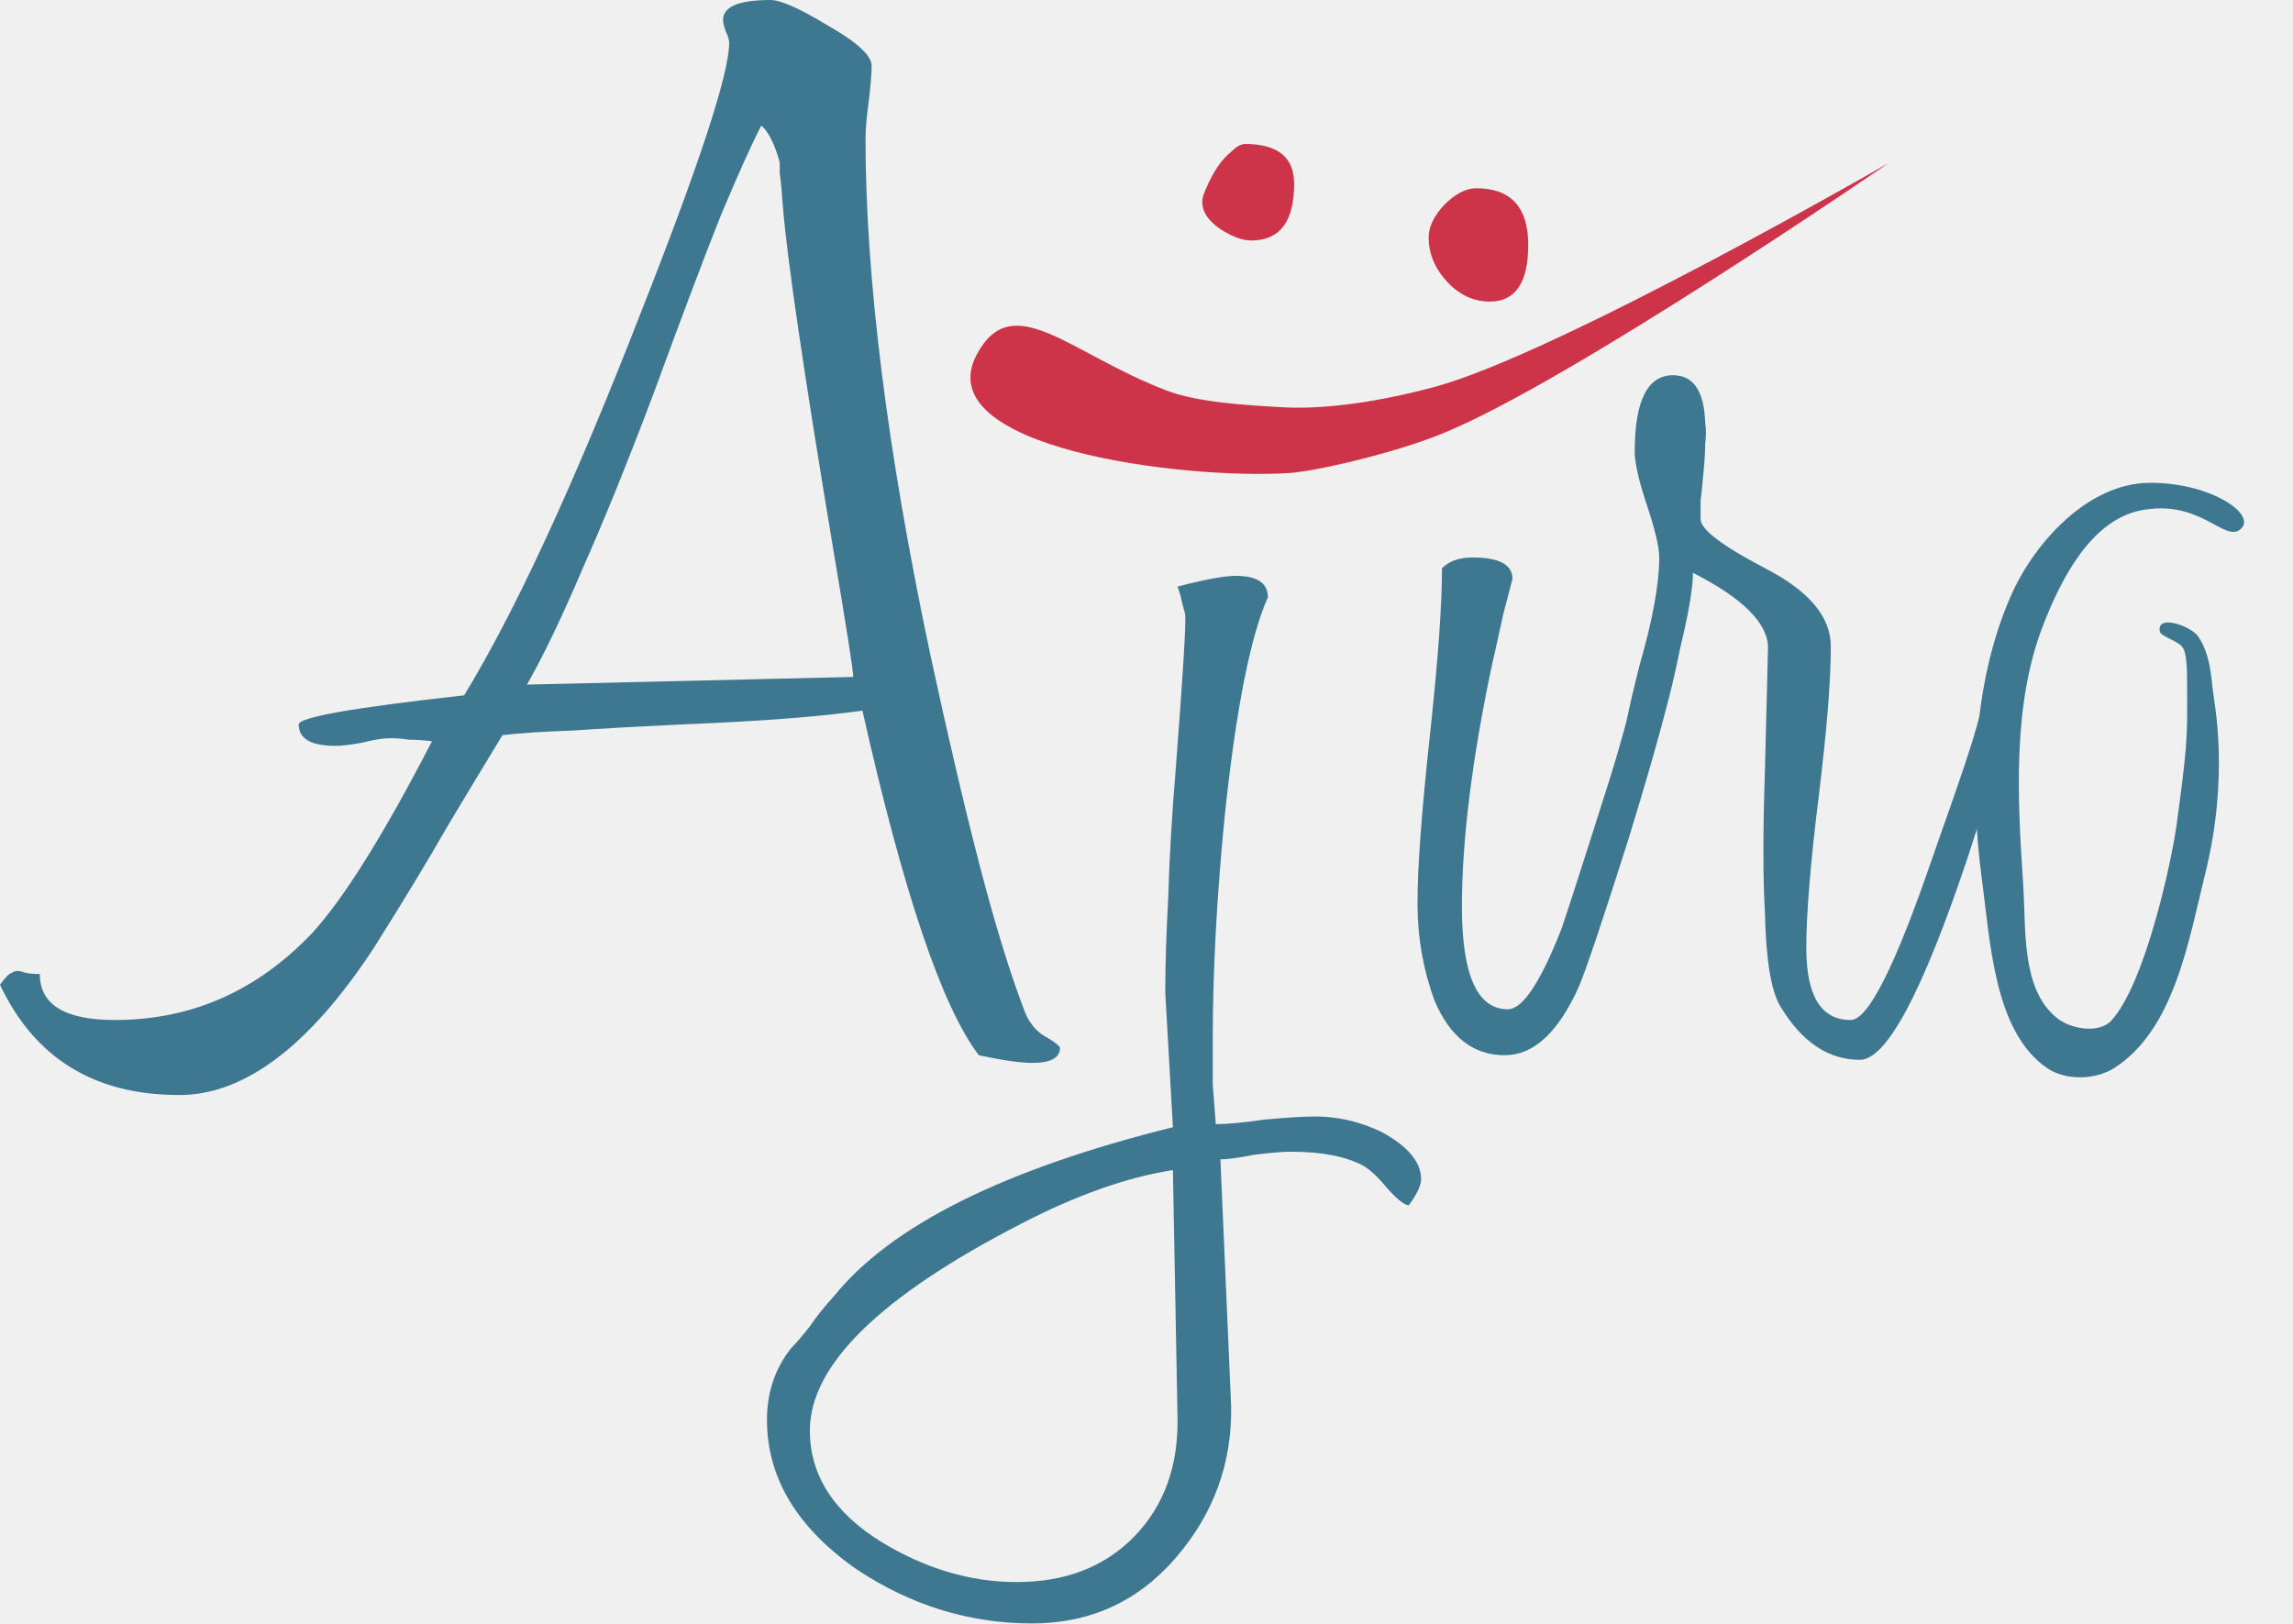
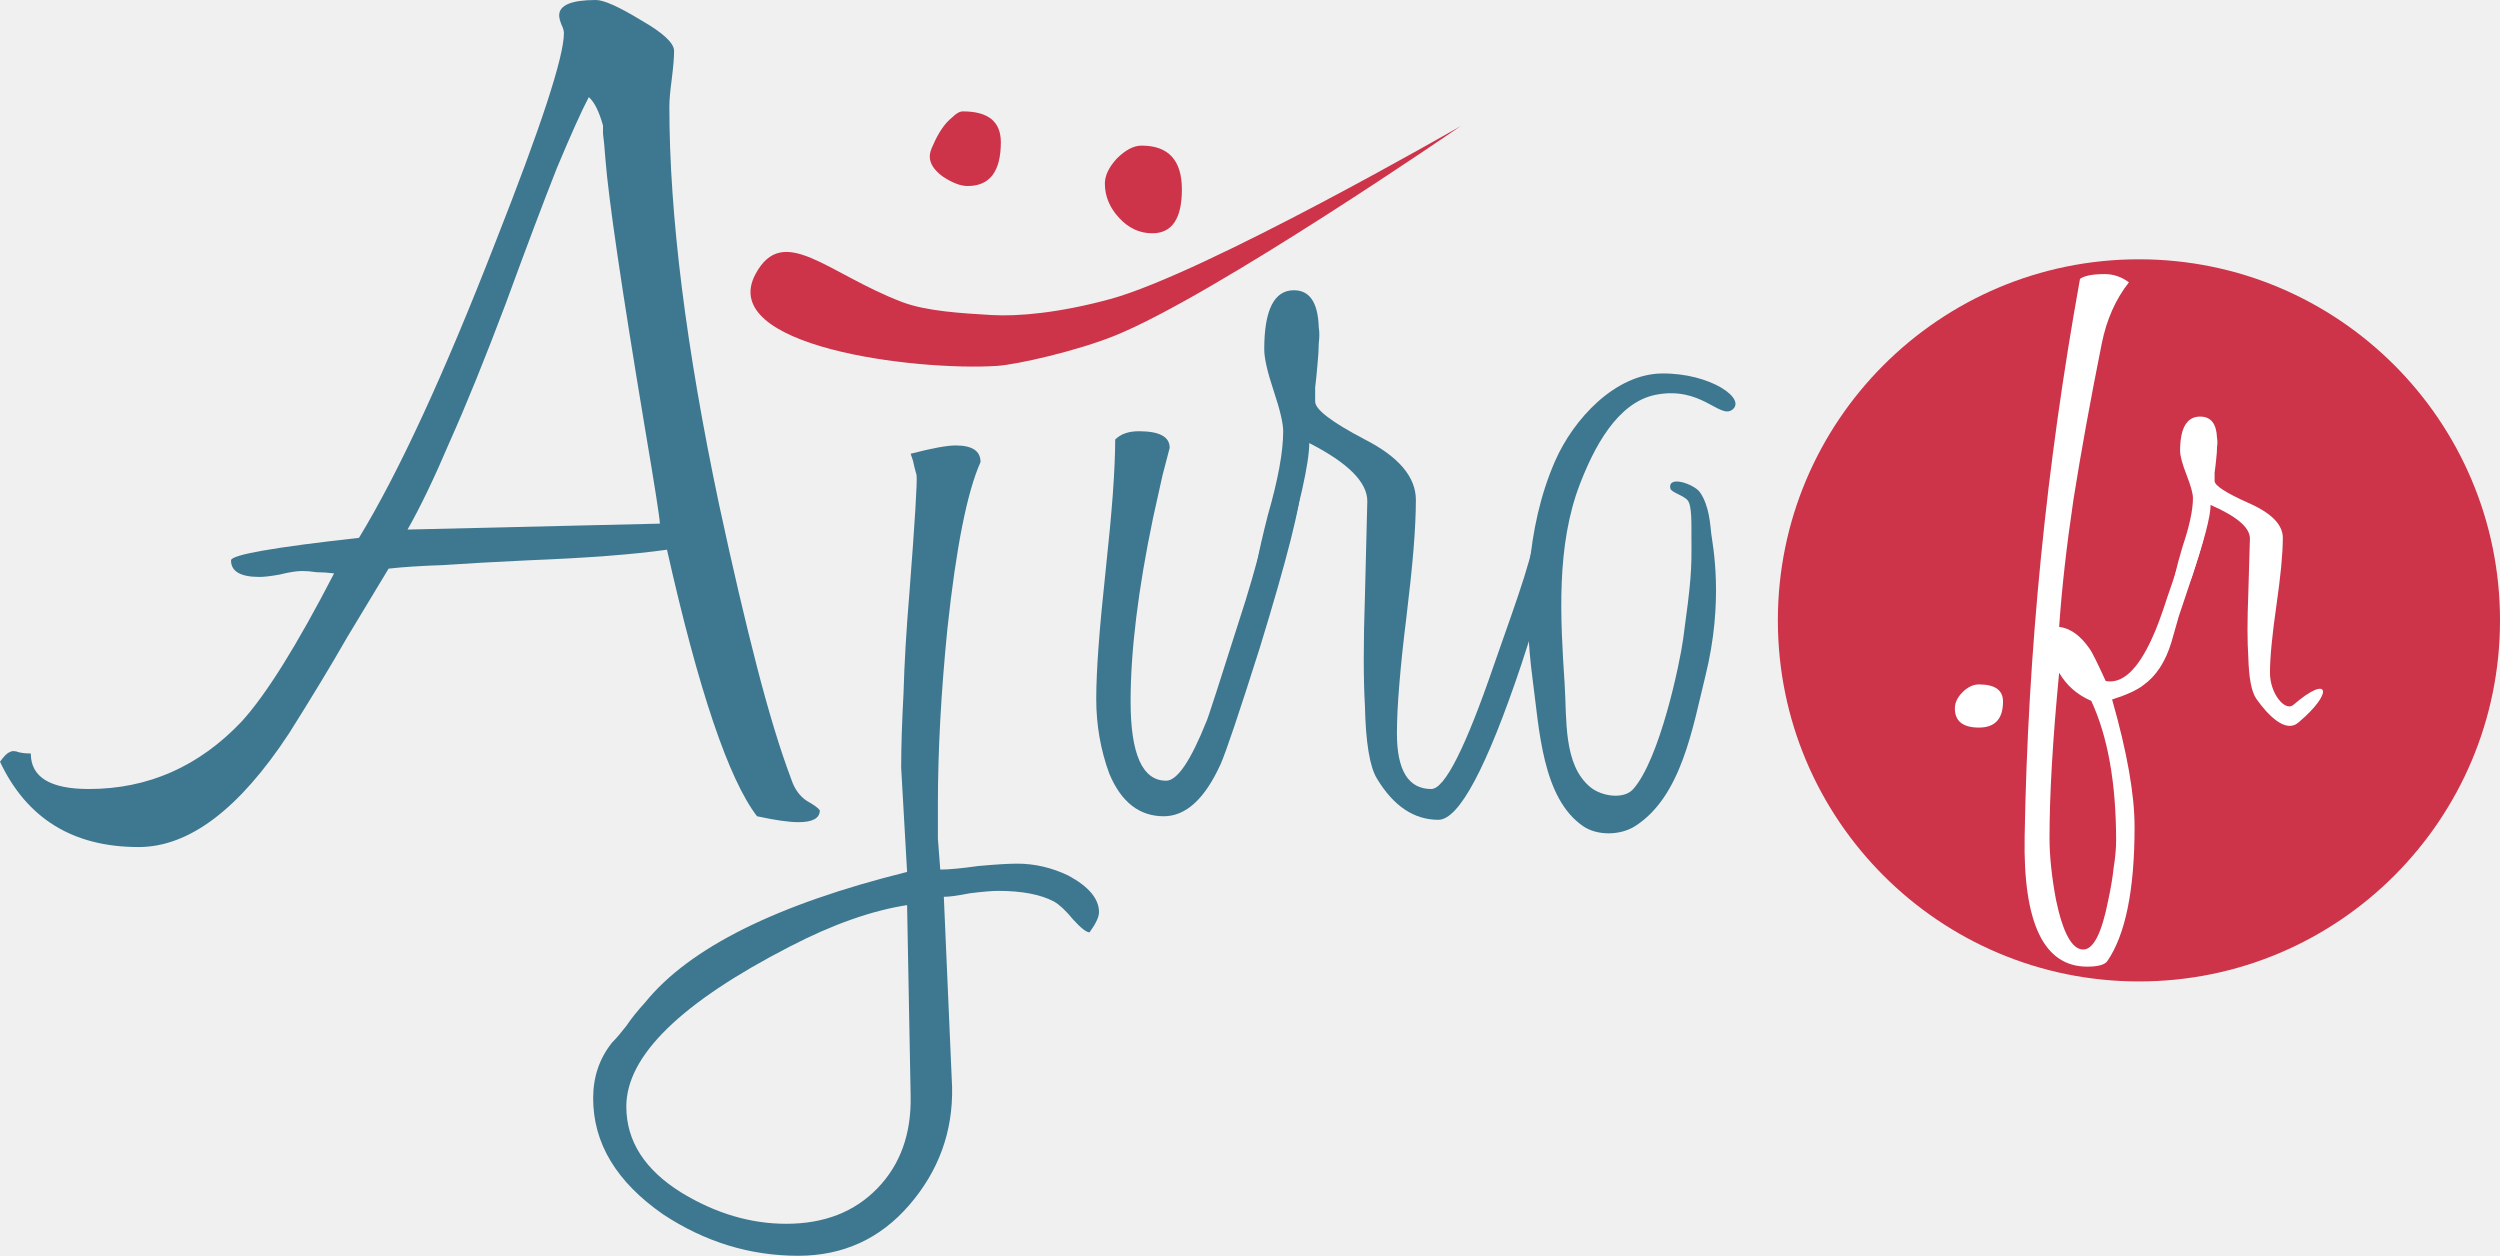
- <svg xmlns="http://www.w3.org/2000/svg" width="136.515mm" height="96.673mm" viewBox="0 0 483.716 342.543" id="svg2" version="1.1">
+ <svg xmlns="http://www.w3.org/2000/svg" width="192.457mm" height="96.673mm" viewBox="0 0 681.934 342.543" id="svg2" version="1.1">
  <defs id="defs4" />
-   <g id="layer1" transform="translate(-60.51714,-277.4051)">
+   <g id="layer1" transform="translate(-60.51716,-277.4051)">
    <path id="path4141" style="font-style:normal;font-variant:normal;font-weight:300;font-stretch:normal;font-size:medium;line-height:100%;font-family:'Honey Script';-inkscape-font-specification:'Honey Script Light';text-align:start;letter-spacing:0px;word-spacing:0px;writing-mode:lr-tb;text-anchor:start;fill:#3d7890;fill-opacity:1;stroke:none;stroke-width:1px;stroke-linecap:butt;stroke-linejoin:miter;stroke-opacity:1" d="m 284.139,498.442 q 0,3.232 -5.817,3.232 -3.878,0 -11.31,-1.616 -11.634,-15.188 -24.56,-72.71 -13.572,1.939 -38.132,2.908 -13.572,0.646 -22.944,1.293 -9.371,0.323 -14.865,0.969 -4.524,7.433 -11.31,18.743 -6.463,11.31 -15.835,26.175 -20.359,31.023 -41.041,31.023 -26.822,0 -37.809,-23.267 1.616,-2.262 2.585,-2.585 0.969,-0.646 2.585,0 1.293,0.323 3.232,0.323 0,9.695 15.835,9.695 24.237,0 41.687,-18.42 10.018,-10.987 25.206,-40.394 -2.585,-0.323 -4.847,-0.323 -1.939,-0.323 -3.878,-0.323 -2.262,0 -6.14,0.969 -3.555,0.646 -5.494,0.646 -7.756,0 -7.756,-4.524 0,-2.262 34.901,-6.14 16.158,-26.499 37.163,-80.465 18.743,-47.504 18.743,-57.198 0,-0.969 -0.646,-2.262 -0.646,-1.616 -0.646,-2.585 0,-4.201 10.018,-4.201 3.232,0 12.28,5.494 9.048,5.17 9.048,8.402 0,2.585 -0.646,7.756 -0.646,4.847 -0.646,7.433 0,44.272 13.572,108.58 5.494,25.529 10.341,44.272 4.847,18.743 9.371,30.7 1.293,3.878 4.201,5.817 2.908,1.616 3.555,2.585 z M 236.313,393.417 q -9.371,-56.229 -10.664,-72.71 -0.323,-4.524 -0.646,-6.786 0,-2.262 0,-2.262 -1.616,-5.817 -3.878,-7.756 -2.908,5.494 -8.725,19.389 -5.494,13.896 -13.896,36.84 -8.402,22.298 -15.188,37.486 -6.463,15.188 -11.634,24.237 l 68.832,-1.616 q 0,-1.939 -4.201,-26.822 z" />
    <path id="path4143" style="font-style:normal;font-variant:normal;font-weight:300;font-stretch:normal;font-size:medium;line-height:100%;font-family:'Honey Script';-inkscape-font-specification:'Honey Script Light';text-align:start;letter-spacing:0px;word-spacing:0px;writing-mode:lr-tb;text-anchor:start;fill:#3d7890;fill-opacity:1;stroke:none;stroke-width:1px;stroke-linecap:butt;stroke-linejoin:miter;stroke-opacity:1" d="m 360.298,526.233 c 0,1.293 -0.862,3.124 -2.585,5.494 -0.862,0 -2.37,-1.185 -4.524,-3.555 -1.939,-2.37 -3.662,-3.986 -5.17,-4.847 -3.662,-1.939 -8.725,-2.908 -15.188,-2.908 -1.723,0 -4.309,0.215 -7.756,0.646 -3.232,0.646 -5.601,0.969 -7.109,0.969 l 2.262,52.028 c 0.215,12.064 -3.662,22.728 -11.634,31.992 -7.971,9.264 -18.097,13.896 -30.376,13.896 -13.142,0 -25.421,-3.77 -36.84,-11.31 -12.711,-8.833 -19.066,-19.389 -19.066,-31.669 0,-5.817 1.723,-10.88 5.17,-15.188 1.077,-1.077 2.37,-2.585 3.878,-4.524 1.293,-1.939 3.016,-4.093 5.17,-6.463 12.064,-14.865 35.87,-26.714 71.417,-35.547 l -1.616,-28.438 c 0,-5.601 0.215,-12.388 0.646,-20.359 0.215,-7.971 0.754,-17.127 1.616,-27.468 1.508,-19.605 2.154,-30.269 1.939,-31.992 -0.431,-1.508 -0.754,-2.801 -0.969,-3.878 l -0.646,-1.939 c 5.817,-1.508 9.91,-2.262 12.28,-2.262 4.524,0 6.786,1.508 6.786,4.524 -3.662,8.187 -6.679,23.375 -9.048,45.565 -0.862,8.617 -1.508,16.912 -1.939,24.883 -0.431,7.971 -0.646,15.619 -0.646,22.944 l 0,9.371 c 0.215,3.016 0.431,5.817 0.646,8.402 2.37,0 5.817,-0.323 10.341,-0.969 4.74,-0.431 8.294,-0.646 10.664,-0.646 4.74,0 9.371,1.077 13.896,3.232 5.601,3.016 8.402,6.355 8.402,10.018 z m -52.351,-1.939 c -9.695,1.508 -20.359,5.278 -31.992,11.31 -29.73,15.296 -44.595,29.838 -44.595,43.626 0,9.479 5.063,17.343 15.188,23.59 9.264,5.601 18.743,8.402 28.438,8.402 10.341,0 18.635,-3.232 24.883,-9.695 6.248,-6.463 9.264,-14.865 9.048,-25.206 z" />
    <path id="path4145" style="font-style:normal;font-variant:normal;font-weight:300;font-stretch:normal;font-size:medium;line-height:100%;font-family:'Honey Script';-inkscape-font-specification:'Honey Script Light';text-align:start;letter-spacing:0px;word-spacing:0px;writing-mode:lr-tb;text-anchor:start;fill:#3d7890;fill-opacity:1;stroke:none;stroke-width:1px;stroke-linecap:butt;stroke-linejoin:miter;stroke-opacity:1" d="m 415.448,409.252 c 0,5.386 -3.77,20.359 -11.31,44.918 -5.601,17.666 -9.156,28.222 -10.664,31.669 -4.309,9.479 -9.479,14.219 -15.511,14.219 -6.679,0 -11.634,-3.878 -14.865,-11.634 -2.37,-6.463 -3.555,-13.249 -3.555,-20.359 0,-3.878 0.215,-8.725 0.646,-14.542 0.431,-5.817 1.077,-12.711 1.939,-20.682 0.862,-7.971 1.508,-14.865 1.939,-20.682 0.431,-6.032 0.646,-10.987 0.646,-14.865 1.508,-1.508 3.662,-2.262 6.463,-2.262 5.601,0 8.402,1.508 8.402,4.524 -0.431,1.723 -1.077,4.201 -1.939,7.433 -0.646,3.016 -1.508,6.894 -2.585,11.634 -4.093,19.605 -6.14,36.301 -6.14,50.089 0,14.434 3.232,21.651 9.695,21.651 3.016,0 6.679,-5.386 10.987,-16.158 0.215,-0.215 3.77,-11.203 10.664,-32.962 1.077,-3.447 2.262,-7.54 3.555,-12.28 1.293,-4.74 2.693,-10.233 4.201,-16.481 1.293,-5.17 2.801,-7.756 4.524,-7.756 1.939,0 2.908,1.508 2.908,4.524 z" />
    <path id="path4147" style="font-style:normal;font-variant:normal;font-weight:300;font-stretch:normal;font-size:medium;line-height:100%;font-family:'Honey Script';-inkscape-font-specification:'Honey Script Light';text-align:start;letter-spacing:0px;word-spacing:0px;writing-mode:lr-tb;text-anchor:start;fill:#3d7890;fill-opacity:1;stroke:none;stroke-width:1px;stroke-linecap:butt;stroke-linejoin:miter;stroke-opacity:1" d="m 452.873,501.027 c -6.679,0 -12.28,-3.77 -16.804,-11.31 -1.939,-3.232 -3.016,-9.802 -3.232,-19.712 -0.431,-7.325 -0.431,-17.343 0,-30.053 l 0.646,-25.852 c 0,-5.17 -5.278,-10.449 -15.835,-15.835 0,5.386 -2.585,16.912 -7.756,34.577 0,0.215 -0.539,1.4 -1.616,3.555 -1.077,1.939 -1.616,3.016 -1.616,3.232 l -4.201,-1.293 c 0,-3.447 1.293,-10.233 3.878,-20.359 2.801,-9.695 4.201,-17.343 4.201,-22.944 0,-2.154 -0.862,-5.817 -2.585,-10.987 -1.723,-5.17 -2.585,-8.941 -2.585,-11.31 0,-10.772 2.693,-16.158 8.079,-16.158 4.309,0 6.571,3.339 6.786,10.018 0.215,1.293 0.215,2.801 0,4.524 0,1.508 -0.108,3.339 -0.323,5.494 -0.215,2.585 -0.431,4.74 -0.646,6.463 l 0,3.878 c 0,2.154 4.524,5.601 13.572,10.341 9.264,4.74 13.896,10.233 13.896,16.481 0,3.662 -0.215,8.187 -0.646,13.572 -0.431,5.17 -1.077,11.31 -1.939,18.42 -0.862,6.894 -1.508,13.034 -1.939,18.42 -0.431,5.17 -0.646,9.587 -0.646,13.249 0,10.125 3.124,15.188 9.371,15.188 3.662,0 9.371,-11.31 17.127,-33.931 7.325,-20.897 10.623,-29.59 11.916,-39.716 0.646,-4.955 4.932,-14.504 7.302,-14.504 1.723,0 0.817,1.868 0.817,5.1 0,7.325 -4.201,23.698 -12.603,49.119 -9.479,28.222 -17.019,42.333 -22.621,42.333 z" />
    <path d="m 333.52,316.191 c 0,7.971 -3.016,11.957 -9.048,11.957 -1.939,0 -4.201,-0.862 -6.786,-2.585 -2.37,-1.723 -3.555,-3.555 -3.555,-5.494 0,-0.862 0.323,-1.939 0.969,-3.232 0.646,-1.508 1.4,-2.908 2.262,-4.201 0.862,-1.293 1.831,-2.37 2.908,-3.232 1.077,-1.077 2.047,-1.616 2.908,-1.616 6.894,0 10.341,2.801 10.341,8.402 z" style="font-style:normal;font-variant:normal;font-weight:300;font-stretch:normal;font-size:323.154px;line-height:100%;font-family:'Honey Script';-inkscape-font-specification:'Honey Script Light';text-align:start;letter-spacing:0px;word-spacing:0px;writing-mode:lr-tb;text-anchor:start;fill:#cd3349;fill-opacity:1;stroke:none;stroke-width:1px;stroke-linecap:butt;stroke-linejoin:miter;stroke-opacity:1" id="path4143-9" />
    <path style="fill:#cd3349;fill-opacity:1;fill-rule:evenodd;stroke:none;stroke-width:1px;stroke-linecap:butt;stroke-linejoin:miter;stroke-opacity:1" d="m 266.594,352.174 c 7.56,-14.097 19.549,-0.164 39.993,7.62 6.671,2.54 16.499,3.071 24.397,3.542 7.192,0.429 18.425,-0.561 32.311,-4.336 25.959,-7.057 95.674,-47.217 95.674,-47.217 0,0 -67.128,46.165 -94.322,57.166 -10.3,4.167 -26.723,7.923 -32.235,8.27 -22.38,1.412 -76.416,-5.282 -65.818,-25.045 z" id="path4175" />
    <path d="m 382.901,329.081 c 0,7.971 -2.693,11.957 -8.079,11.957 -3.447,0 -6.463,-1.4 -9.048,-4.201 -2.585,-2.801 -3.878,-5.924 -3.878,-9.371 0,-2.154 1.077,-4.416 3.232,-6.786 2.37,-2.37 4.632,-3.555 6.786,-3.555 7.325,0 10.987,3.986 10.987,11.957 z" style="font-style:normal;font-variant:normal;font-weight:300;font-stretch:normal;font-size:323.154px;line-height:100%;font-family:'Honey Script';-inkscape-font-specification:'Honey Script Light';text-align:start;letter-spacing:0px;word-spacing:0px;writing-mode:lr-tb;text-anchor:start;fill:#cd3349;fill-opacity:1;stroke:none;stroke-width:1px;stroke-linecap:butt;stroke-linejoin:miter;stroke-opacity:1" id="path4145-0" />
    <path style="fill:#3d7890;fill-opacity:1;fill-rule:evenodd;stroke:none;stroke-width:1px;stroke-linecap:butt;stroke-linejoin:miter;stroke-opacity:1" d="m 513.823,379.279 c -12.638,0.146 -24.066,12.29 -29.168,23.991 -7.914,18.151 -8.694,39.974 -6.061,59.599 1.8,13.418 2.597,32.247 13.763,39.901 3.888,2.665 10.163,2.528 14.142,0 12.714,-8.079 15.734,-26.984 19.193,-40.911 5.122,-20.619 2.011,-35.684 1.605,-38.92 -0.254,-2.021 -0.468,-7.593 -3.101,-11.283 -1.571,-2.202 -8.828,-4.736 -8.051,-1.01 0.225,1.08 3.699,1.906 4.759,3.289 1.175,1.534 0.961,6.599 0.992,9.924 0.087,9.33 -0.076,11.87 -2.265,27.899 -0.893,6.543 -6.353,32.727 -13.637,40.911 -2.577,2.895 -8.614,1.946 -11.617,-0.505 -7.528,-6.146 -6.429,-18.587 -7.071,-28.284 -1.187,-17.921 -2.301,-37.667 4.167,-54.422 3.735,-9.677 10.062,-22.282 20.708,-24.37 12.272,-2.406 17.362,6.488 20.74,4.157 4.284,-2.957 -5.887,-10.118 -19.098,-9.965 z" id="path4216" />
-     <g style="font-style:normal;font-variant:normal;font-weight:300;font-stretch:normal;font-size:322.742px;line-height:100%;font-family:'Honey Script';-inkscape-font-specification:'Honey Script Light';text-align:start;letter-spacing:0px;word-spacing:0px;writing-mode:lr-tb;text-anchor:start;fill:#3d7890;fill-opacity:1;stroke:none;stroke-width:1px;stroke-linecap:butt;stroke-linejoin:miter;stroke-opacity:1" id="text4141" transform="translate(14,0)">
-       <path d="m 551.849,493.669 q 0,12.264 -9.682,12.264 -9.682,0 -9.682,-9.037 0,-3.873 2.905,-7.423 3.227,-3.873 6.778,-3.873 9.682,0 9.682,8.069 z" style="fill:#cd3349" id="path4146" />
-       <path d="m 633.164,412.015 q 0,3.873 -4.841,21.301 -3.55,12.264 -5.809,20.333 -1.936,8.069 -2.905,11.941 -3.55,13.878 -11.296,20.333 -3.873,3.55 -12.587,6.778 9.037,37.115 9.037,60.03 0,44.538 -10.973,63.257 -1.614,2.582 -8.069,2.582 -26.142,0 -25.174,-61.321 1.936,-131.033 22.269,-262.712 2.582,-2.259 10.005,-2.259 5.164,0 9.682,3.873 -8.069,11.941 -10.973,29.047 -6.778,39.697 -11.296,72.94 -4.196,32.92 -5.809,60.353 6.778,0.968 12.264,10.328 1.291,1.936 6.455,15.169 10.005,2.259 18.719,-20.333 2.582,-6.455 6.132,-19.365 3.873,-12.91 9.037,-32.597 0.968,-4.196 2.905,-4.196 3.227,0 3.227,4.518 z m -35.824,147.17 q 0,-40.665 -10.005,-65.839 -8.391,-4.196 -12.91,-13.232 -3.873,47.12 -3.873,77.781 0,6.455 0.645,13.555 0.645,7.423 1.936,15.492 4.196,23.56 10.973,23.56 6.132,0 10.005,-22.915 1.614,-8.714 2.259,-15.814 0.968,-7.1 0.968,-12.587 z" id="path4148" />
-       <path d="m 670.517,503.674 c -5.104,4.992 -12.264,-3.765 -16.783,-11.296 -1.936,-3.227 -3.012,-9.79 -3.227,-19.687 -0.43,-7.315 -0.43,-17.32 0,-30.015 l 0.645,-25.819 c 0,-5.164 -5.271,-10.435 -15.814,-15.814 0,5.379 -2.582,16.89 -7.746,34.533 0,0.215 -0.538,1.399 -1.614,3.55 -1.076,1.936 -1.614,3.012 -1.614,3.227 l -4.196,-1.291 c 0,-3.443 1.291,-10.22 3.873,-20.333 2.797,-9.682 4.196,-17.32 4.196,-22.915 0,-2.152 -0.861,-5.809 -2.582,-10.973 -1.721,-5.164 -2.582,-8.929 -2.582,-11.296 0,-10.758 2.69,-16.137 8.069,-16.137 4.303,0 6.562,3.335 6.778,10.005 0.215,1.291 0.215,2.797 0,4.518 0,1.506 -0.108,3.335 -0.323,5.487 -0.215,2.582 -0.43,4.734 -0.645,6.455 l 0,3.873 c 0,2.152 4.518,5.594 13.555,10.328 9.252,4.734 13.878,10.22 13.878,16.46 0,3.658 -0.215,8.176 -0.645,13.555 -0.43,5.164 -1.076,11.296 -1.936,18.396 -0.861,6.885 -1.506,13.017 -1.936,18.396 -0.43,5.164 -0.645,9.575 -0.645,13.232 0,10.113 6.231,18.345 9.36,15.169 14.589,-14.807 16.544,-5.894 1.936,8.391 z" id="path4150" />
+     <circle style="color:#000000;clip-rule:nonzero;display:inline;overflow:visible;visibility:visible;opacity:1;isolation:auto;mix-blend-mode:normal;color-interpolation:sRGB;color-interpolation-filters:linearRGB;solid-color:#000000;solid-opacity:1;fill:#cd3349;fill-opacity:1;fill-rule:nonzero;stroke:none;stroke-width:4;stroke-linecap:butt;stroke-linejoin:round;stroke-miterlimit:4;stroke-dasharray:none;stroke-dashoffset:0;stroke-opacity:1;color-rendering:auto;image-rendering:auto;shape-rendering:auto;text-rendering:auto;enable-background:accumulate" id="path4159" cx="643.961" cy="446.626" r="98.49" />
+     <g id="g4152" style="opacity:1;fill:#ffffff;fill-opacity:1" transform="matrix(0.6782057,0,0,0.5789638,223.1247,182.9518)">
+       <path d="m 565.849,493.669 q 0,12.264 -9.682,12.264 -9.682,0 -9.682,-9.037 0,-3.873 2.905,-7.423 3.227,-3.873 6.778,-3.873 9.682,0 9.682,8.069 z" style="font-style:normal;font-variant:normal;font-weight:300;font-stretch:normal;font-size:medium;line-height:100%;font-family:'Honey Script';-inkscape-font-specification:'Honey Script Light';text-align:start;letter-spacing:0px;word-spacing:0px;writing-mode:lr-tb;text-anchor:start;fill:#ffffff;fill-opacity:1;stroke:none;stroke-width:1px;stroke-linecap:butt;stroke-linejoin:miter;stroke-opacity:1" id="path4146" />
+       <path d="m 647.164,412.015 q 0,3.873 -4.841,21.301 -3.55,12.264 -5.809,20.333 -1.936,8.069 -2.905,11.941 -3.55,13.878 -11.296,20.333 -3.873,3.55 -12.587,6.778 9.037,37.115 9.037,60.03 0,44.538 -10.973,63.257 -1.614,2.582 -8.069,2.582 -26.142,0 -25.174,-61.321 1.936,-131.033 22.269,-262.712 2.582,-2.259 10.005,-2.259 5.164,0 9.682,3.873 -8.069,11.941 -10.973,29.047 -6.778,39.697 -11.296,72.94 -4.196,32.92 -5.809,60.353 6.778,0.968 12.264,10.328 1.291,1.936 6.455,15.169 10.005,2.259 18.719,-20.333 2.582,-6.455 6.132,-19.365 3.873,-12.91 9.037,-32.597 0.968,-4.196 2.905,-4.196 3.227,0 3.227,4.518 z m -35.824,147.17 q 0,-40.665 -10.005,-65.839 -8.391,-4.196 -12.91,-13.232 -3.873,47.12 -3.873,77.781 0,6.455 0.645,13.555 0.645,7.423 1.936,15.492 4.196,23.56 10.973,23.56 6.132,0 10.005,-22.915 1.614,-8.714 2.259,-15.814 0.968,-7.1 0.968,-12.587 z" id="path4148" style="font-style:normal;font-variant:normal;font-weight:300;font-stretch:normal;font-size:medium;line-height:100%;font-family:'Honey Script';-inkscape-font-specification:'Honey Script Light';text-align:start;letter-spacing:0px;word-spacing:0px;writing-mode:lr-tb;text-anchor:start;fill:#ffffff;fill-opacity:1;stroke:none;stroke-width:1px;stroke-linecap:butt;stroke-linejoin:miter;stroke-opacity:1" />
+       <path d="m 684.517,503.674 c -5.104,4.992 -12.264,-3.765 -16.783,-11.296 -1.936,-3.227 -3.012,-9.79 -3.227,-19.687 -0.43,-7.315 -0.43,-17.32 0,-30.015 l 0.645,-25.819 c 0,-5.164 -5.271,-10.435 -15.814,-15.814 0,5.379 -2.582,16.89 -7.746,34.533 0,0.215 -0.538,1.399 -1.614,3.55 -1.076,1.936 -1.614,3.012 -1.614,3.227 l -4.196,-1.291 c 0,-3.443 1.291,-10.22 3.873,-20.333 2.797,-9.682 4.196,-17.32 4.196,-22.915 0,-2.152 -0.861,-5.809 -2.582,-10.973 -1.721,-5.164 -2.582,-8.929 -2.582,-11.296 0,-10.758 2.69,-16.137 8.069,-16.137 4.303,0 6.562,3.335 6.778,10.005 0.215,1.291 0.215,2.797 0,4.518 0,1.506 -0.108,3.335 -0.323,5.487 -0.215,2.582 -0.43,4.734 -0.645,6.455 l 0,3.873 c 0,2.152 4.518,5.594 13.555,10.328 9.252,4.734 13.878,10.22 13.878,16.46 0,3.658 -0.215,8.176 -0.645,13.555 -0.43,5.164 -1.076,11.296 -1.936,18.396 -0.861,6.885 -1.506,13.017 -1.936,18.396 -0.43,5.164 -0.645,9.575 -0.645,13.232 0,10.113 6.231,18.345 9.36,15.169 14.589,-14.807 16.544,-5.894 1.936,8.391 z" id="path4150" style="font-style:normal;font-variant:normal;font-weight:300;font-stretch:normal;font-size:medium;line-height:100%;font-family:'Honey Script';-inkscape-font-specification:'Honey Script Light';text-align:start;letter-spacing:0px;word-spacing:0px;writing-mode:lr-tb;text-anchor:start;fill:#ffffff;fill-opacity:1;stroke:none;stroke-width:1px;stroke-linecap:butt;stroke-linejoin:miter;stroke-opacity:1" />
    </g>
  </g>
</svg>
